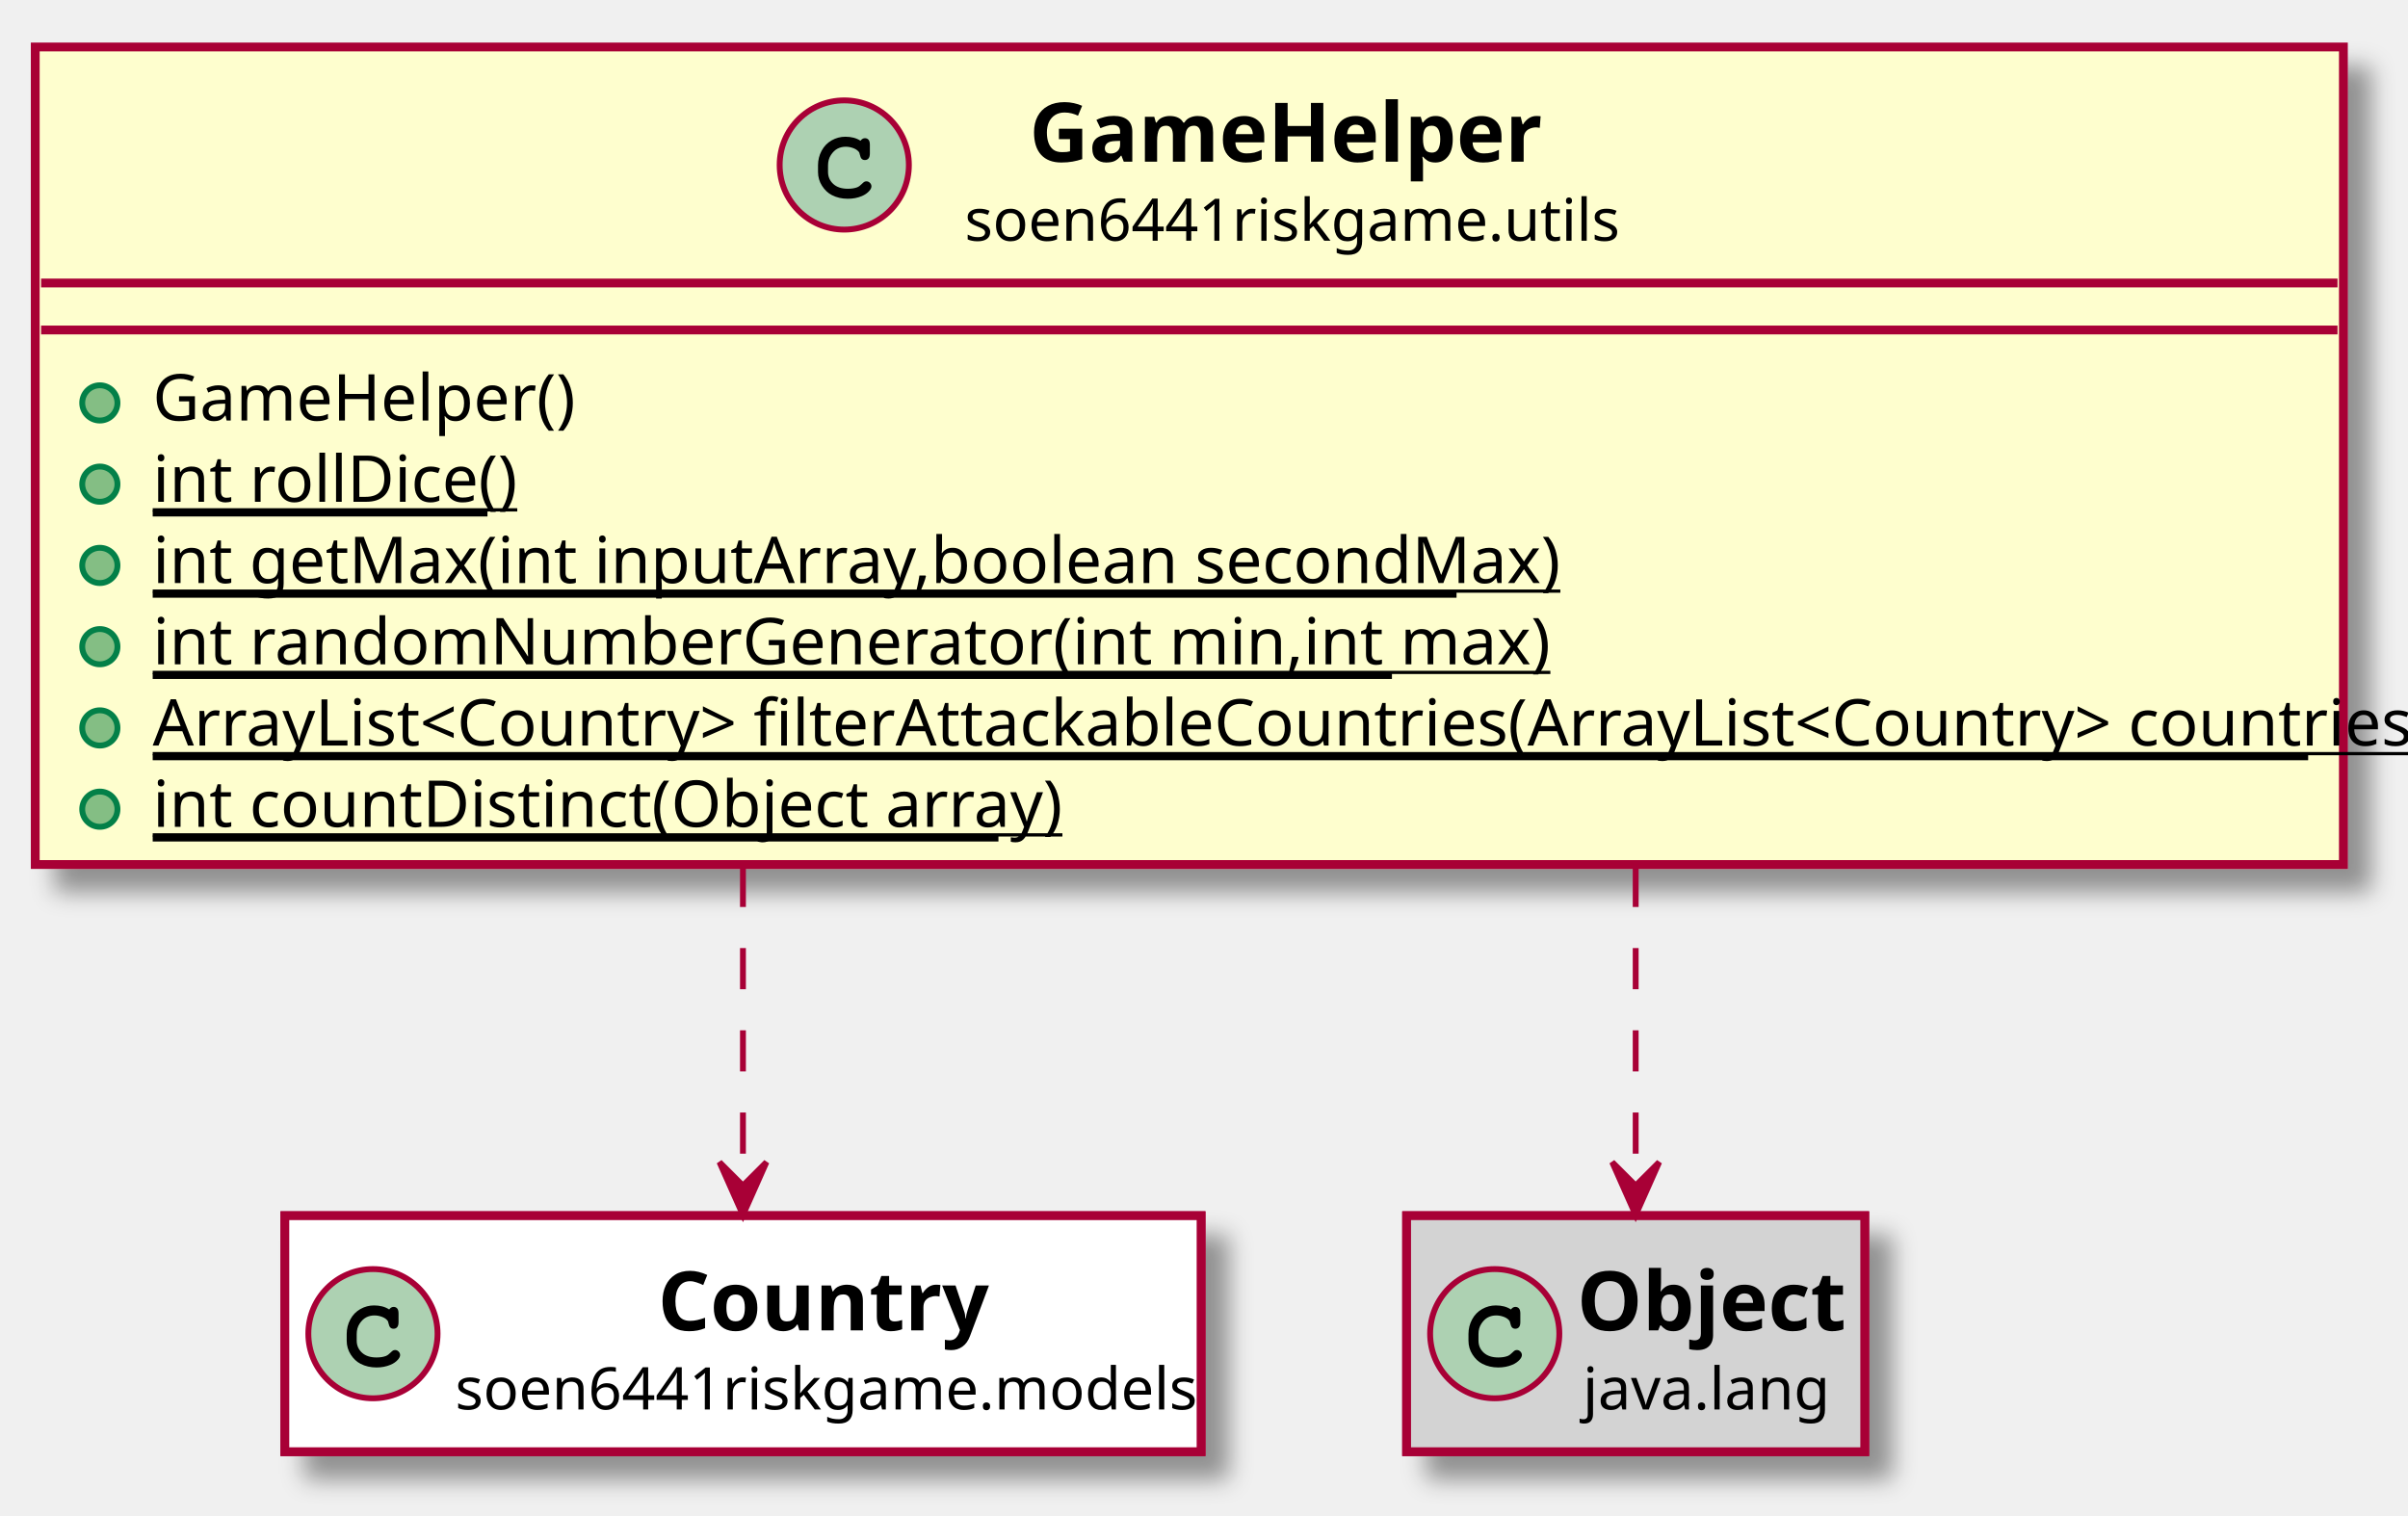
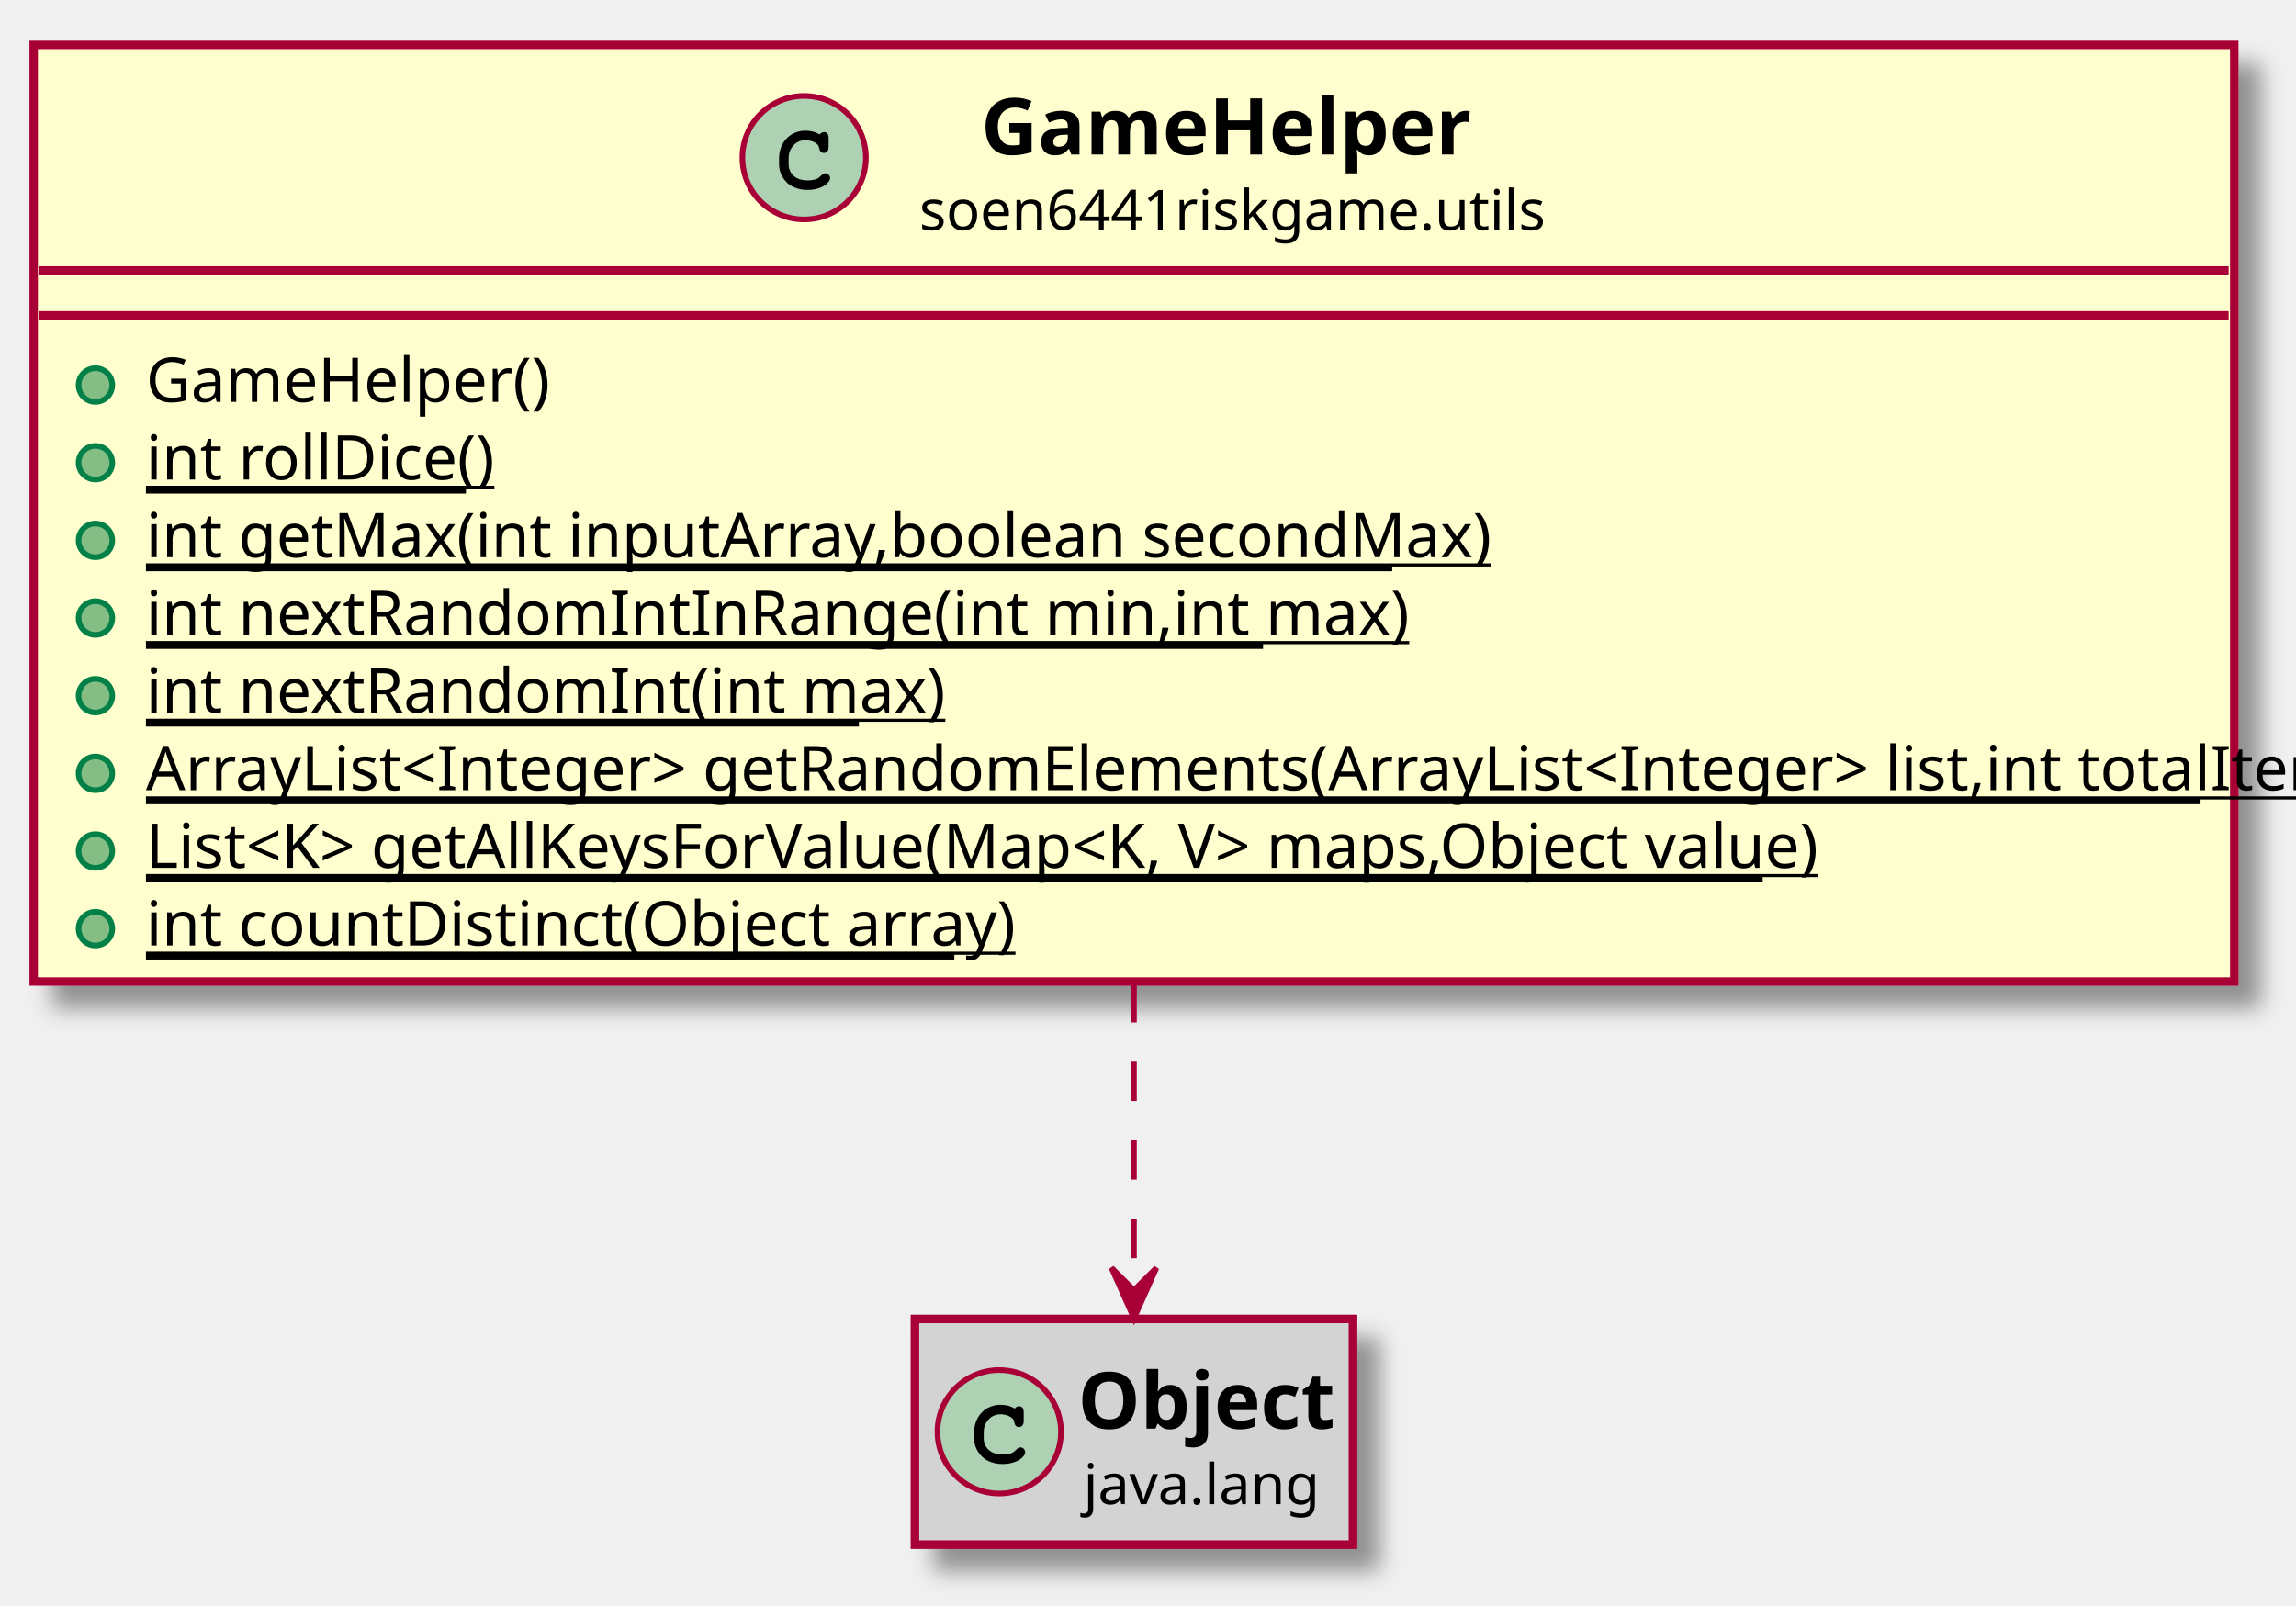
- <svg xmlns="http://www.w3.org/2000/svg" xmlns:xlink="http://www.w3.org/1999/xlink" contentScriptType="application/ecmascript" contentStyleType="text/css" height="258px" preserveAspectRatio="none" style="width:410px;height:258px;" version="1.1" viewBox="0 0 410 258" width="410px" zoomAndPan="magnify">
+ <svg xmlns="http://www.w3.org/2000/svg" xmlns:xlink="http://www.w3.org/1999/xlink" contentScriptType="application/ecmascript" contentStyleType="text/css" height="286px" preserveAspectRatio="none" style="width:409px;height:286px;" version="1.1" viewBox="0 0 409 286" width="409px" zoomAndPan="magnify">
  <defs>
-     <filter height="300%" id="f12xn9zwku1oun" width="300%" x="-1" y="-1">
+     <filter height="300%" id="f1dmt3mg49k2mt" width="300%" x="-1" y="-1">
      <feGaussianBlur result="blurOut" stdDeviation="2.0" />
      <feColorMatrix in="blurOut" result="blurOut2" type="matrix" values="0 0 0 0 0 0 0 0 0 0 0 0 0 0 0 0 0 0 .4 0" />
      <feOffset dx="4.0" dy="4.0" in="blurOut2" result="blurOut3" />
      <feBlend in="SourceGraphic" in2="blurOut3" mode="normal" />
    </filter>
  </defs>
  <g>
    <a target="_parent" xlink:actuate="onRequest" xlink:href="../../soen6441riskgame/utils/GameHelper.html" xlink:show="new" xlink:title="soen6441riskgame.utils.GameHelper" xlink:type="simple">
-       <rect fill="#FEFECE" filter="url(#f12xn9zwku1oun)" height="139.203" id="soen6441riskgame.utils.GameHelper" style="stroke: #A80036; stroke-width: 1.5;" width="393" x="6" y="8" />
-       <ellipse cx="143.75" cy="28.094" fill="#ADD1B2" rx="11" ry="11" style="stroke: #A80036; stroke-width: 1.0;" />
-       <path d="M146.516,23.969 Q146.672,23.75 146.859,23.641 Q147.047,23.531 147.266,23.531 Q147.641,23.531 147.875,23.789 Q148.109,24.047 148.109,24.656 L148.109,26.109 Q148.109,26.719 147.875,26.984 Q147.641,27.25 147.266,27.25 Q146.922,27.25 146.719,27.047 Q146.516,26.859 146.406,26.344 Q146.359,25.984 146.172,25.797 Q145.844,25.422 145.234,25.203 Q144.625,24.984 144,24.984 Q143.234,24.984 142.602,25.312 Q141.969,25.641 141.477,26.391 Q140.984,27.141 140.984,28.172 L140.984,29.266 Q140.984,30.5 141.875,31.32 Q142.766,32.141 144.359,32.141 Q145.297,32.141 145.953,31.891 Q146.344,31.734 146.766,31.297 Q147.031,31.031 147.18,30.953 Q147.328,30.875 147.531,30.875 Q147.859,30.875 148.117,31.133 Q148.375,31.391 148.375,31.734 Q148.375,32.078 148.031,32.484 Q147.531,33.062 146.734,33.391 Q145.656,33.844 144.359,33.844 Q142.844,33.844 141.641,33.219 Q140.656,32.719 139.969,31.648 Q139.281,30.578 139.281,29.297 L139.281,28.141 Q139.281,26.812 139.898,25.664 Q140.516,24.516 141.609,23.898 Q142.703,23.281 143.938,23.281 Q144.672,23.281 145.32,23.445 Q145.969,23.609 146.516,23.969 Z " />
-       <text fill="#000000" font-family="sans-serif" font-size="14" font-weight="bold" lengthAdjust="spacingAndGlyphs" textLength="87" x="175.25" y="27.533">GameHelper</text>
-       <text fill="#000000" font-family="sans-serif" font-size="10" lengthAdjust="spacingAndGlyphs" textLength="109" x="164.25" y="40.99">soen6441riskgame.utils</text>
-       <line style="stroke: #A80036; stroke-width: 1.5;" x1="7" x2="398" y1="48.188" y2="48.188" />
-       <line style="stroke: #A80036; stroke-width: 1.5;" x1="7" x2="398" y1="56.188" y2="56.188" />
+       <rect fill="#FEFECE" filter="url(#f1dmt3mg49k2mt)" height="166.875" id="soen6441riskgame.utils.GameHelper" style="stroke: #A80036; stroke-width: 1.5;" width="392" x="6" y="8" />
+       <ellipse cx="143.25" cy="28.094" fill="#ADD1B2" rx="11" ry="11" style="stroke: #A80036; stroke-width: 1.0;" />
+       <path d="M146.016,23.969 Q146.172,23.75 146.359,23.641 Q146.547,23.531 146.766,23.531 Q147.141,23.531 147.375,23.789 Q147.609,24.047 147.609,24.656 L147.609,26.109 Q147.609,26.719 147.375,26.984 Q147.141,27.25 146.766,27.25 Q146.422,27.25 146.219,27.047 Q146.016,26.859 145.906,26.344 Q145.859,25.984 145.672,25.797 Q145.344,25.422 144.734,25.203 Q144.125,24.984 143.5,24.984 Q142.734,24.984 142.102,25.312 Q141.469,25.641 140.977,26.391 Q140.484,27.141 140.484,28.172 L140.484,29.266 Q140.484,30.5 141.375,31.32 Q142.266,32.141 143.859,32.141 Q144.797,32.141 145.453,31.891 Q145.844,31.734 146.266,31.297 Q146.531,31.031 146.68,30.953 Q146.828,30.875 147.031,30.875 Q147.359,30.875 147.617,31.133 Q147.875,31.391 147.875,31.734 Q147.875,32.078 147.531,32.484 Q147.031,33.062 146.234,33.391 Q145.156,33.844 143.859,33.844 Q142.344,33.844 141.141,33.219 Q140.156,32.719 139.469,31.648 Q138.781,30.578 138.781,29.297 L138.781,28.141 Q138.781,26.812 139.398,25.664 Q140.016,24.516 141.109,23.898 Q142.203,23.281 143.438,23.281 Q144.172,23.281 144.82,23.445 Q145.469,23.609 146.016,23.969 Z " />
+       <text fill="#000000" font-family="sans-serif" font-size="14" font-weight="bold" lengthAdjust="spacingAndGlyphs" textLength="87" x="174.75" y="27.533">GameHelper</text>
+       <text fill="#000000" font-family="sans-serif" font-size="10" lengthAdjust="spacingAndGlyphs" textLength="109" x="163.75" y="40.99">soen6441riskgame.utils</text>
+       <line style="stroke: #A80036; stroke-width: 1.5;" x1="7" x2="397" y1="48.188" y2="48.188" />
+       <line style="stroke: #A80036; stroke-width: 1.5;" x1="7" x2="397" y1="56.188" y2="56.188" />
      <ellipse cx="17" cy="68.606" fill="#84BE84" rx="3" ry="3" style="stroke: #038048; stroke-width: 1.0;" />
      <text fill="#000000" font-family="sans-serif" font-size="11" lengthAdjust="spacingAndGlyphs" textLength="67" x="26" y="71.606">GameHelper()</text>
      <ellipse cx="17" cy="82.441" fill="#84BE84" rx="3" ry="3" style="stroke: #038048; stroke-width: 1.0;" />
      <text fill="#000000" font-family="sans-serif" font-size="11" lengthAdjust="spacingAndGlyphs" text-decoration="underline" textLength="57" x="26" y="85.442">int rollDice()</text>
      <line style="stroke: #000000; stroke-width: 1.0;" x1="26" x2="83" y1="87.442" y2="87.442" />
      <ellipse cx="17" cy="96.277" fill="#84BE84" rx="3" ry="3" style="stroke: #038048; stroke-width: 1.0;" />
      <text fill="#000000" font-family="sans-serif" font-size="11" lengthAdjust="spacingAndGlyphs" text-decoration="underline" textLength="222" x="26" y="99.278">int getMax(int inputArray,boolean secondMax)</text>
      <line style="stroke: #000000; stroke-width: 1.0;" x1="26" x2="248" y1="101.278" y2="101.278" />
      <ellipse cx="17" cy="110.113" fill="#84BE84" rx="3" ry="3" style="stroke: #038048; stroke-width: 1.0;" />
-       <text fill="#000000" font-family="sans-serif" font-size="11" lengthAdjust="spacingAndGlyphs" text-decoration="underline" textLength="211" x="26" y="113.114">int randomNumberGenerator(int min,int max)</text>
-       <line style="stroke: #000000; stroke-width: 1.0;" x1="26" x2="237" y1="115.114" y2="115.114" />
+       <text fill="#000000" font-family="sans-serif" font-size="11" lengthAdjust="spacingAndGlyphs" text-decoration="underline" textLength="199" x="26" y="113.114">int nextRandomIntInRange(int min,int max)</text>
+       <line style="stroke: #000000; stroke-width: 1.0;" x1="26" x2="225" y1="115.114" y2="115.114" />
      <ellipse cx="17" cy="123.949" fill="#84BE84" rx="3" ry="3" style="stroke: #038048; stroke-width: 1.0;" />
-       <text fill="#000000" font-family="sans-serif" font-size="11" lengthAdjust="spacingAndGlyphs" text-decoration="underline" textLength="367" x="26" y="126.95">ArrayList&lt;Country&gt; filterAttackableCountries(ArrayList&lt;Country&gt; countries)</text>
-       <line style="stroke: #000000; stroke-width: 1.0;" x1="26" x2="393" y1="128.95" y2="128.95" />
+       <text fill="#000000" font-family="sans-serif" font-size="11" lengthAdjust="spacingAndGlyphs" text-decoration="underline" textLength="127" x="26" y="126.95">int nextRandomInt(int max)</text>
+       <line style="stroke: #000000; stroke-width: 1.0;" x1="26" x2="153" y1="128.95" y2="128.95" />
      <ellipse cx="17" cy="137.785" fill="#84BE84" rx="3" ry="3" style="stroke: #038048; stroke-width: 1.0;" />
-       <text fill="#000000" font-family="sans-serif" font-size="11" lengthAdjust="spacingAndGlyphs" text-decoration="underline" textLength="144" x="26" y="140.786">int countDistinct(Object array)</text>
-       <line style="stroke: #000000; stroke-width: 1.0;" x1="26" x2="170" y1="142.786" y2="142.786" />
+       <text fill="#000000" font-family="sans-serif" font-size="11" lengthAdjust="spacingAndGlyphs" text-decoration="underline" textLength="366" x="26" y="140.786">ArrayList&lt;Integer&gt; getRandomElements(ArrayList&lt;Integer&gt; list,int totalItems)</text>
+       <line style="stroke: #000000; stroke-width: 1.0;" x1="26" x2="392" y1="142.786" y2="142.786" />
+       <ellipse cx="17" cy="151.621" fill="#84BE84" rx="3" ry="3" style="stroke: #038048; stroke-width: 1.0;" />
+       <text fill="#000000" font-family="sans-serif" font-size="11" lengthAdjust="spacingAndGlyphs" text-decoration="underline" textLength="288" x="26" y="154.622">List&lt;K&gt; getAllKeysForValue(Map&lt;K, V&gt; maps,Object value)</text>
+       <line style="stroke: #000000; stroke-width: 1.0;" x1="26" x2="314" y1="156.622" y2="156.622" />
+       <ellipse cx="17" cy="165.457" fill="#84BE84" rx="3" ry="3" style="stroke: #038048; stroke-width: 1.0;" />
+       <text fill="#000000" font-family="sans-serif" font-size="11" lengthAdjust="spacingAndGlyphs" text-decoration="underline" textLength="144" x="26" y="168.458">int countDistinct(Object array)</text>
+       <line style="stroke: #000000; stroke-width: 1.0;" x1="26" x2="170" y1="170.458" y2="170.458" />
    </a>
-     <a target="_parent" xlink:actuate="onRequest" xlink:href="../../soen6441riskgame/models/Country.html" xlink:show="new" xlink:title="soen6441riskgame.models.Country" xlink:type="simple">
-       <rect fill="#FFFFFF" filter="url(#f12xn9zwku1oun)" height="40.188" id="soen6441riskgame.models.Country" style="stroke: #A80036; stroke-width: 1.5;" width="156" x="48.5" y="207" />
-       <rect fill="#FFFFFF" height="40.188" style="stroke: #A80036; stroke-width: 1.5;" width="156" x="48.5" y="207" />
-       <ellipse cx="63.5" cy="227.094" fill="#ADD1B2" rx="11" ry="11" style="stroke: #A80036; stroke-width: 1.0;" />
-       <path d="M66.266,222.969 Q66.422,222.75 66.609,222.641 Q66.797,222.531 67.016,222.531 Q67.391,222.531 67.625,222.789 Q67.859,223.047 67.859,223.656 L67.859,225.109 Q67.859,225.719 67.625,225.984 Q67.391,226.25 67.016,226.25 Q66.672,226.25 66.469,226.047 Q66.266,225.859 66.156,225.344 Q66.109,224.984 65.922,224.797 Q65.594,224.422 64.984,224.203 Q64.375,223.984 63.75,223.984 Q62.984,223.984 62.352,224.312 Q61.719,224.641 61.227,225.391 Q60.734,226.141 60.734,227.172 L60.734,228.266 Q60.734,229.5 61.625,230.32 Q62.516,231.141 64.109,231.141 Q65.047,231.141 65.703,230.891 Q66.094,230.734 66.516,230.297 Q66.781,230.031 66.93,229.953 Q67.078,229.875 67.281,229.875 Q67.609,229.875 67.867,230.133 Q68.125,230.391 68.125,230.734 Q68.125,231.078 67.781,231.484 Q67.281,232.062 66.484,232.391 Q65.406,232.844 64.109,232.844 Q62.594,232.844 61.391,232.219 Q60.406,231.719 59.719,230.648 Q59.031,229.578 59.031,228.297 L59.031,227.141 Q59.031,225.812 59.648,224.664 Q60.266,223.516 61.359,222.898 Q62.453,222.281 63.688,222.281 Q64.422,222.281 65.07,222.445 Q65.719,222.609 66.266,222.969 Z " />
-       <text fill="#000000" font-family="sans-serif" font-size="14" font-weight="bold" lengthAdjust="spacingAndGlyphs" textLength="55" x="112" y="226.533">Country</text>
-       <text fill="#000000" font-family="sans-serif" font-size="10" lengthAdjust="spacingAndGlyphs" textLength="124" x="77.5" y="239.99">soen6441riskgame.models</text>
-     </a>
-     <rect fill="#D3D3D3" filter="url(#f12xn9zwku1oun)" height="40.188" id="java.lang.Object" style="stroke: #A80036; stroke-width: 1.5;" width="78" x="239.5" y="207" />
-     <rect fill="#D3D3D3" height="40.188" style="stroke: #A80036; stroke-width: 1.5;" width="78" x="239.5" y="207" />
-     <ellipse cx="254.5" cy="227.094" fill="#ADD1B2" rx="11" ry="11" style="stroke: #A80036; stroke-width: 1.0;" />
-     <path d="M257.266,222.969 Q257.422,222.75 257.609,222.641 Q257.797,222.531 258.016,222.531 Q258.391,222.531 258.625,222.789 Q258.859,223.047 258.859,223.656 L258.859,225.109 Q258.859,225.719 258.625,225.984 Q258.391,226.25 258.016,226.25 Q257.672,226.25 257.469,226.047 Q257.266,225.859 257.156,225.344 Q257.109,224.984 256.922,224.797 Q256.594,224.422 255.984,224.203 Q255.375,223.984 254.75,223.984 Q253.984,223.984 253.352,224.312 Q252.719,224.641 252.227,225.391 Q251.734,226.141 251.734,227.172 L251.734,228.266 Q251.734,229.5 252.625,230.32 Q253.516,231.141 255.109,231.141 Q256.047,231.141 256.703,230.891 Q257.094,230.734 257.516,230.297 Q257.781,230.031 257.93,229.953 Q258.078,229.875 258.281,229.875 Q258.609,229.875 258.867,230.133 Q259.125,230.391 259.125,230.734 Q259.125,231.078 258.781,231.484 Q258.281,232.062 257.484,232.391 Q256.406,232.844 255.109,232.844 Q253.594,232.844 252.391,232.219 Q251.406,231.719 250.719,230.648 Q250.031,229.578 250.031,228.297 L250.031,227.141 Q250.031,225.812 250.648,224.664 Q251.266,223.516 252.359,222.898 Q253.453,222.281 254.688,222.281 Q255.422,222.281 256.07,222.445 Q256.719,222.609 257.266,222.969 Z " />
-     <text fill="#000000" font-family="sans-serif" font-size="14" font-weight="bold" lengthAdjust="spacingAndGlyphs" textLength="46" x="268.5" y="226.533">Object</text>
-     <text fill="#000000" font-family="sans-serif" font-size="10" lengthAdjust="spacingAndGlyphs" textLength="44" x="269.5" y="239.99">java.lang</text>
-     <path d="M126.5,147.435 C126.5,147.435 126.5,201.883 126.5,201.883 " fill="none" id="soen6441riskgame.utils.GameHelper-soen6441riskgame.models.Country" style="stroke: #A80036; stroke-width: 1.0; stroke-dasharray: 7.0,7.0;" />
-     <polygon fill="#A80036" points="126.5,206.883,130.5,197.883,126.5,201.883,122.5,197.883,126.5,206.883" style="stroke: #A80036; stroke-width: 1.0;" />
-     <path d="M278.5,147.435 C278.5,147.435 278.5,201.883 278.5,201.883 " fill="none" id="soen6441riskgame.utils.GameHelper-java.lang.Object" style="stroke: #A80036; stroke-width: 1.0; stroke-dasharray: 7.0,7.0;" />
-     <polygon fill="#A80036" points="278.5,206.883,282.5,197.883,278.5,201.883,274.5,197.883,278.5,206.883" style="stroke: #A80036; stroke-width: 1.0;" />
+     <rect fill="#D3D3D3" filter="url(#f1dmt3mg49k2mt)" height="40.188" id="java.lang.Object" style="stroke: #A80036; stroke-width: 1.5;" width="78" x="163" y="235" />
+     <rect fill="#D3D3D3" height="40.188" style="stroke: #A80036; stroke-width: 1.5;" width="78" x="163" y="235" />
+     <ellipse cx="178" cy="255.094" fill="#ADD1B2" rx="11" ry="11" style="stroke: #A80036; stroke-width: 1.0;" />
+     <path d="M180.766,250.969 Q180.922,250.75 181.109,250.641 Q181.297,250.531 181.516,250.531 Q181.891,250.531 182.125,250.789 Q182.359,251.047 182.359,251.656 L182.359,253.109 Q182.359,253.719 182.125,253.984 Q181.891,254.25 181.516,254.25 Q181.172,254.25 180.969,254.047 Q180.766,253.859 180.656,253.344 Q180.609,252.984 180.422,252.797 Q180.094,252.422 179.484,252.203 Q178.875,251.984 178.25,251.984 Q177.484,251.984 176.852,252.312 Q176.219,252.641 175.727,253.391 Q175.234,254.141 175.234,255.172 L175.234,256.266 Q175.234,257.5 176.125,258.32 Q177.016,259.141 178.609,259.141 Q179.547,259.141 180.203,258.891 Q180.594,258.734 181.016,258.297 Q181.281,258.031 181.43,257.953 Q181.578,257.875 181.781,257.875 Q182.109,257.875 182.367,258.133 Q182.625,258.391 182.625,258.734 Q182.625,259.078 182.281,259.484 Q181.781,260.062 180.984,260.391 Q179.906,260.844 178.609,260.844 Q177.094,260.844 175.891,260.219 Q174.906,259.719 174.219,258.648 Q173.531,257.578 173.531,256.297 L173.531,255.141 Q173.531,253.812 174.148,252.664 Q174.766,251.516 175.859,250.898 Q176.953,250.281 178.188,250.281 Q178.922,250.281 179.57,250.445 Q180.219,250.609 180.766,250.969 Z " />
+     <text fill="#000000" font-family="sans-serif" font-size="14" font-weight="bold" lengthAdjust="spacingAndGlyphs" textLength="46" x="192" y="254.533">Object</text>
+     <text fill="#000000" font-family="sans-serif" font-size="10" lengthAdjust="spacingAndGlyphs" textLength="44" x="193" y="267.99">java.lang</text>
+     <path d="M202,175.166 C202,175.166 202,229.88 202,229.88 " fill="none" id="soen6441riskgame.utils.GameHelper-java.lang.Object" style="stroke: #A80036; stroke-width: 1.0; stroke-dasharray: 7.0,7.0;" />
+     <polygon fill="#A80036" points="202,234.88,206,225.88,202,229.88,198,225.88,202,234.88" style="stroke: #A80036; stroke-width: 1.0;" />
  </g>
</svg>
